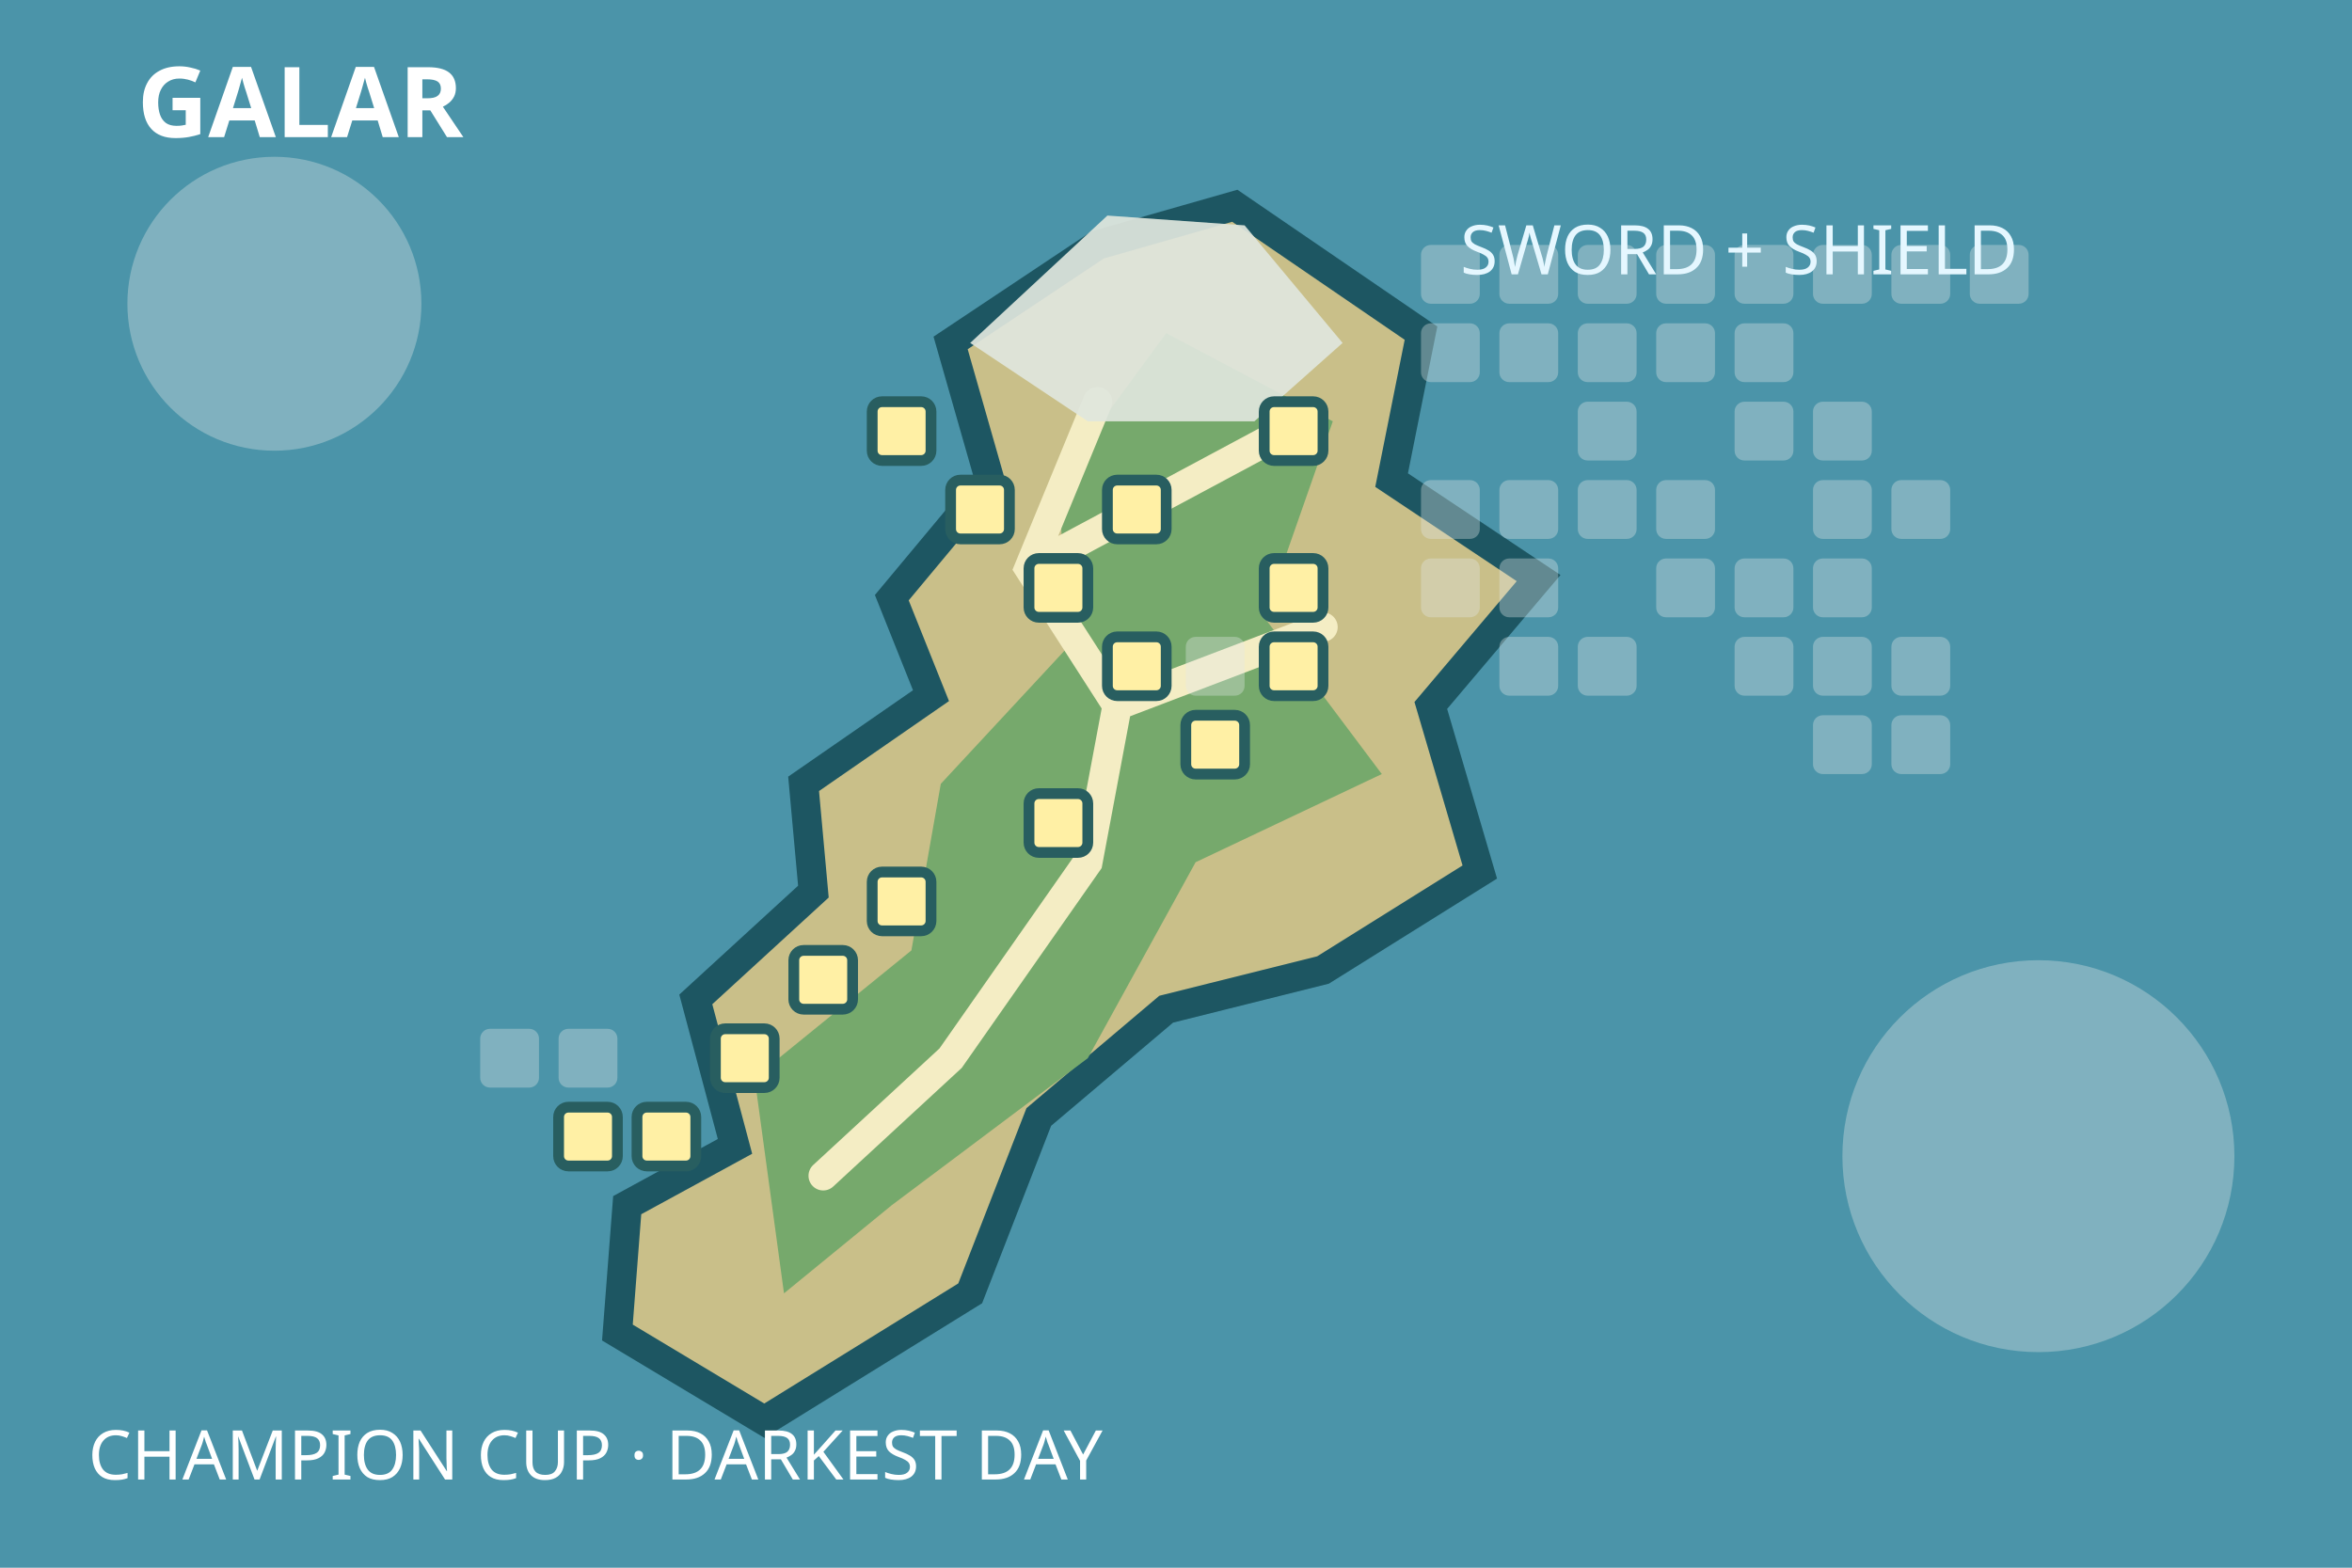
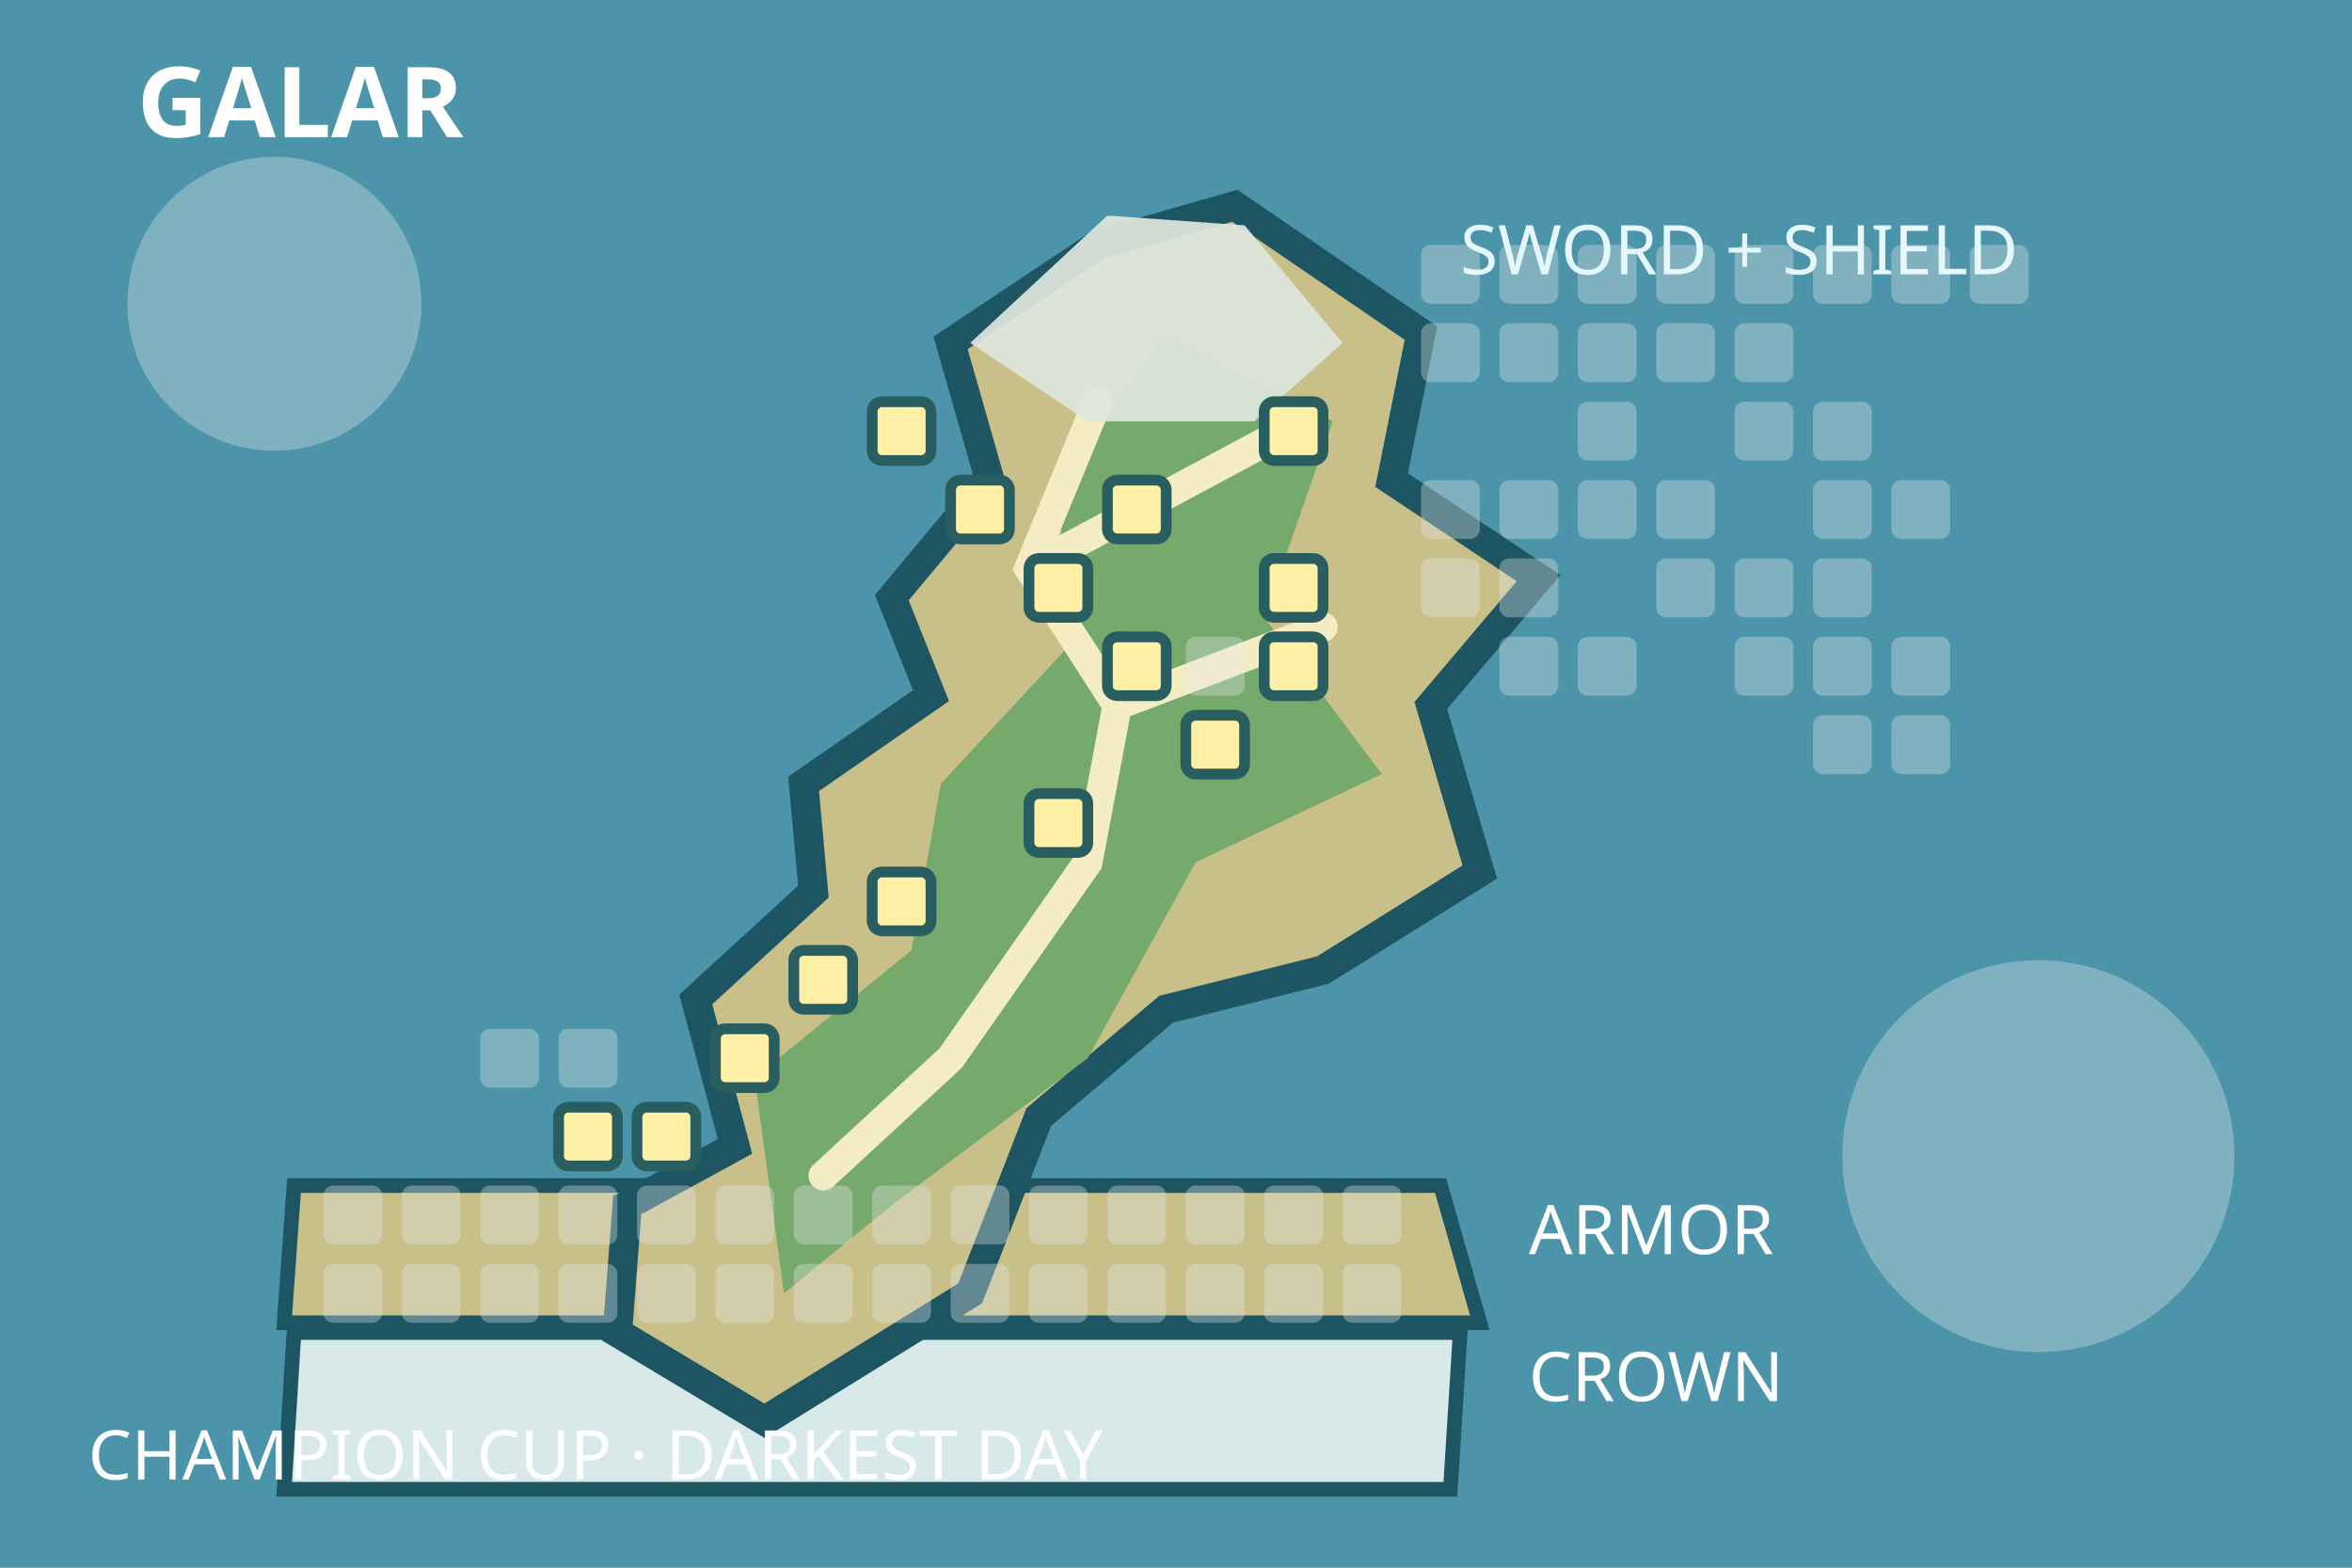
<svg xmlns="http://www.w3.org/2000/svg" viewBox="0 0 240 160" width="240" height="160">
  <rect width="240" height="160" fill="#4b94a9" />
+   <path d="M30 121L147 121L151 135L29 135Z" fill="#c9bf89" stroke="#1d5662" stroke-width="1.5" />
+   <path d="M30 136L149 136L148 152L29 152Z" fill="#d7e9e9" stroke="#1d5662" stroke-width="1.5" />
+   <text x="156" y="128" fill="#fff" font-family="sans-serif" font-size="7">ARMOR</text>
+   <text x="156" y="143" fill="#fff" font-family="sans-serif" font-size="7">CROWN</text>
  <path d="M78 145L63 136L64 123L75 117L71 102L83 91L82 80L95 71L91 61L101 49L97 35L112 25L126 21L145 34L142 49L157 59L146 72L151 89L135 99L119 103L106 114L99 132Z" fill="#c9bf89" stroke="#1d5662" stroke-width="3" />
  <path d="M80 132L77 110L93 97L96 80L109 66L108 49L119 34L136 43L129 63L141 79L122 88L111 108L91 123Z" fill="#76a96c" />
  <path d="M84 120L97 108L111 88L114 72L105 58L112 41M105 58L133 43M114 72L135 64" stroke="#f4edc4" stroke-width="3" fill="none" stroke-linecap="round" />
  <path d="M99 35L113 22L127 23L137 35L128 43L111 43Z" fill="#e0e6dd" opacity=".92" />
  <g fill="#e2e9e7" opacity=".35">
    <circle cx="28" cy="31" r="15" />
    <circle cx="208" cy="118" r="20" />
    <rect x="121" y="65" width="6" height="6" rx="1" />
    <rect x="145" y="57" width="6" height="6" rx="1" />
    <rect x="153" y="57" width="6" height="6" rx="1" />
    <rect x="145" y="49" width="6" height="6" rx="1" />
    <rect x="153" y="49" width="6" height="6" rx="1" />
    <rect x="161" y="49" width="6" height="6" rx="1" />
    <rect x="169" y="49" width="6" height="6" rx="1" />
    <rect x="161" y="41" width="6" height="6" rx="1" />
    <rect x="169" y="57" width="6" height="6" rx="1" />
    <rect x="177" y="57" width="6" height="6" rx="1" />
    <rect x="185" y="49" width="6" height="6" rx="1" />
    <rect x="193" y="49" width="6" height="6" rx="1" />
    <rect x="185" y="41" width="6" height="6" rx="1" />
    <rect x="185" y="57" width="6" height="6" rx="1" />
    <rect x="177" y="65" width="6" height="6" rx="1" />
    <rect x="177" y="41" width="6" height="6" rx="1" />
    <rect x="177" y="33" width="6" height="6" rx="1" />
    <rect x="169" y="33" width="6" height="6" rx="1" />
    <rect x="185" y="65" width="6" height="6" rx="1" />
    <rect x="185" y="73" width="6" height="6" rx="1" />
    <rect x="193" y="73" width="6" height="6" rx="1" />
    <rect x="193" y="65" width="6" height="6" rx="1" />
    <rect x="161" y="65" width="6" height="6" rx="1" />
    <rect x="153" y="65" width="6" height="6" rx="1" />
    <rect x="145" y="33" width="6" height="6" rx="1" />
    <rect x="153" y="33" width="6" height="6" rx="1" />
    <rect x="161" y="33" width="6" height="6" rx="1" />
    <rect x="145" y="25" width="6" height="6" rx="1" />
    <rect x="153" y="25" width="6" height="6" rx="1" />
    <rect x="161" y="25" width="6" height="6" rx="1" />
    <rect x="169" y="25" width="6" height="6" rx="1" />
    <rect x="177" y="25" width="6" height="6" rx="1" />
    <rect x="185" y="25" width="6" height="6" rx="1" />
    <rect x="193" y="25" width="6" height="6" rx="1" />
    <rect x="201" y="25" width="6" height="6" rx="1" />
    <rect x="57" y="105" width="6" height="6" rx="1" />
    <rect x="49" y="105" width="6" height="6" rx="1" />
+     <rect x="33" y="121" width="6" height="6" rx="1" />
+     <rect x="41" y="121" width="6" height="6" rx="1" />
+     <rect x="49" y="121" width="6" height="6" rx="1" />
+     <rect x="57" y="121" width="6" height="6" rx="1" />
+     <rect x="65" y="121" width="6" height="6" rx="1" />
+     <rect x="73" y="121" width="6" height="6" rx="1" />
+     <rect x="81" y="121" width="6" height="6" rx="1" />
+     <rect x="89" y="121" width="6" height="6" rx="1" />
+     <rect x="97" y="121" width="6" height="6" rx="1" />
+     <rect x="105" y="121" width="6" height="6" rx="1" />
+     <rect x="113" y="121" width="6" height="6" rx="1" />
+     <rect x="121" y="121" width="6" height="6" rx="1" />
+     <rect x="129" y="121" width="6" height="6" rx="1" />
+     <rect x="137" y="121" width="6" height="6" rx="1" />
+     <rect x="33" y="129" width="6" height="6" rx="1" />
+     <rect x="41" y="129" width="6" height="6" rx="1" />
+     <rect x="49" y="129" width="6" height="6" rx="1" />
+     <rect x="57" y="129" width="6" height="6" rx="1" />
+     <rect x="65" y="129" width="6" height="6" rx="1" />
+     <rect x="73" y="129" width="6" height="6" rx="1" />
+     <rect x="81" y="129" width="6" height="6" rx="1" />
+     <rect x="89" y="129" width="6" height="6" rx="1" />
+     <rect x="97" y="129" width="6" height="6" rx="1" />
+     <rect x="105" y="129" width="6" height="6" rx="1" />
+     <rect x="113" y="129" width="6" height="6" rx="1" />
+     <rect x="121" y="129" width="6" height="6" rx="1" />
+     <rect x="129" y="129" width="6" height="6" rx="1" />
+     <rect x="137" y="129" width="6" height="6" rx="1" />
  </g>
  <text x="14" y="14" font-family="sans-serif" font-weight="bold" font-size="10" fill="#fff">GALAR</text>
  <text x="149" y="28" font-family="sans-serif" font-size="7" fill="#e5f7ff">SWORD + SHIELD</text>
  <g fill="#fff0a5" stroke="#285e60" stroke-width="1.1">
    <rect x="65" y="113" width="6" height="6" rx="1" />
    <rect x="57" y="113" width="6" height="6" rx="1" />
    <rect x="73" y="105" width="6" height="6" rx="1" />
    <rect x="81" y="97" width="6" height="6" rx="1" />
    <rect x="89" y="89" width="6" height="6" rx="1" />
    <rect x="105" y="81" width="6" height="6" rx="1" />
    <rect x="121" y="73" width="6" height="6" rx="1" />
    <rect x="113" y="65" width="6" height="6" rx="1" />
    <rect x="105" y="57" width="6" height="6" rx="1" />
    <rect x="97" y="49" width="6" height="6" rx="1" />
    <rect x="89" y="41" width="6" height="6" rx="1" />
    <rect x="113" y="49" width="6" height="6" rx="1" />
    <rect x="129" y="41" width="6" height="6" rx="1" />
    <rect x="129" y="57" width="6" height="6" rx="1" />
    <rect x="129" y="65" width="6" height="6" rx="1" />
  </g>
  <text x="9" y="151" font-family="sans-serif" font-size="7" fill="#fff">CHAMPION CUP · DARKEST DAY</text>
</svg>
